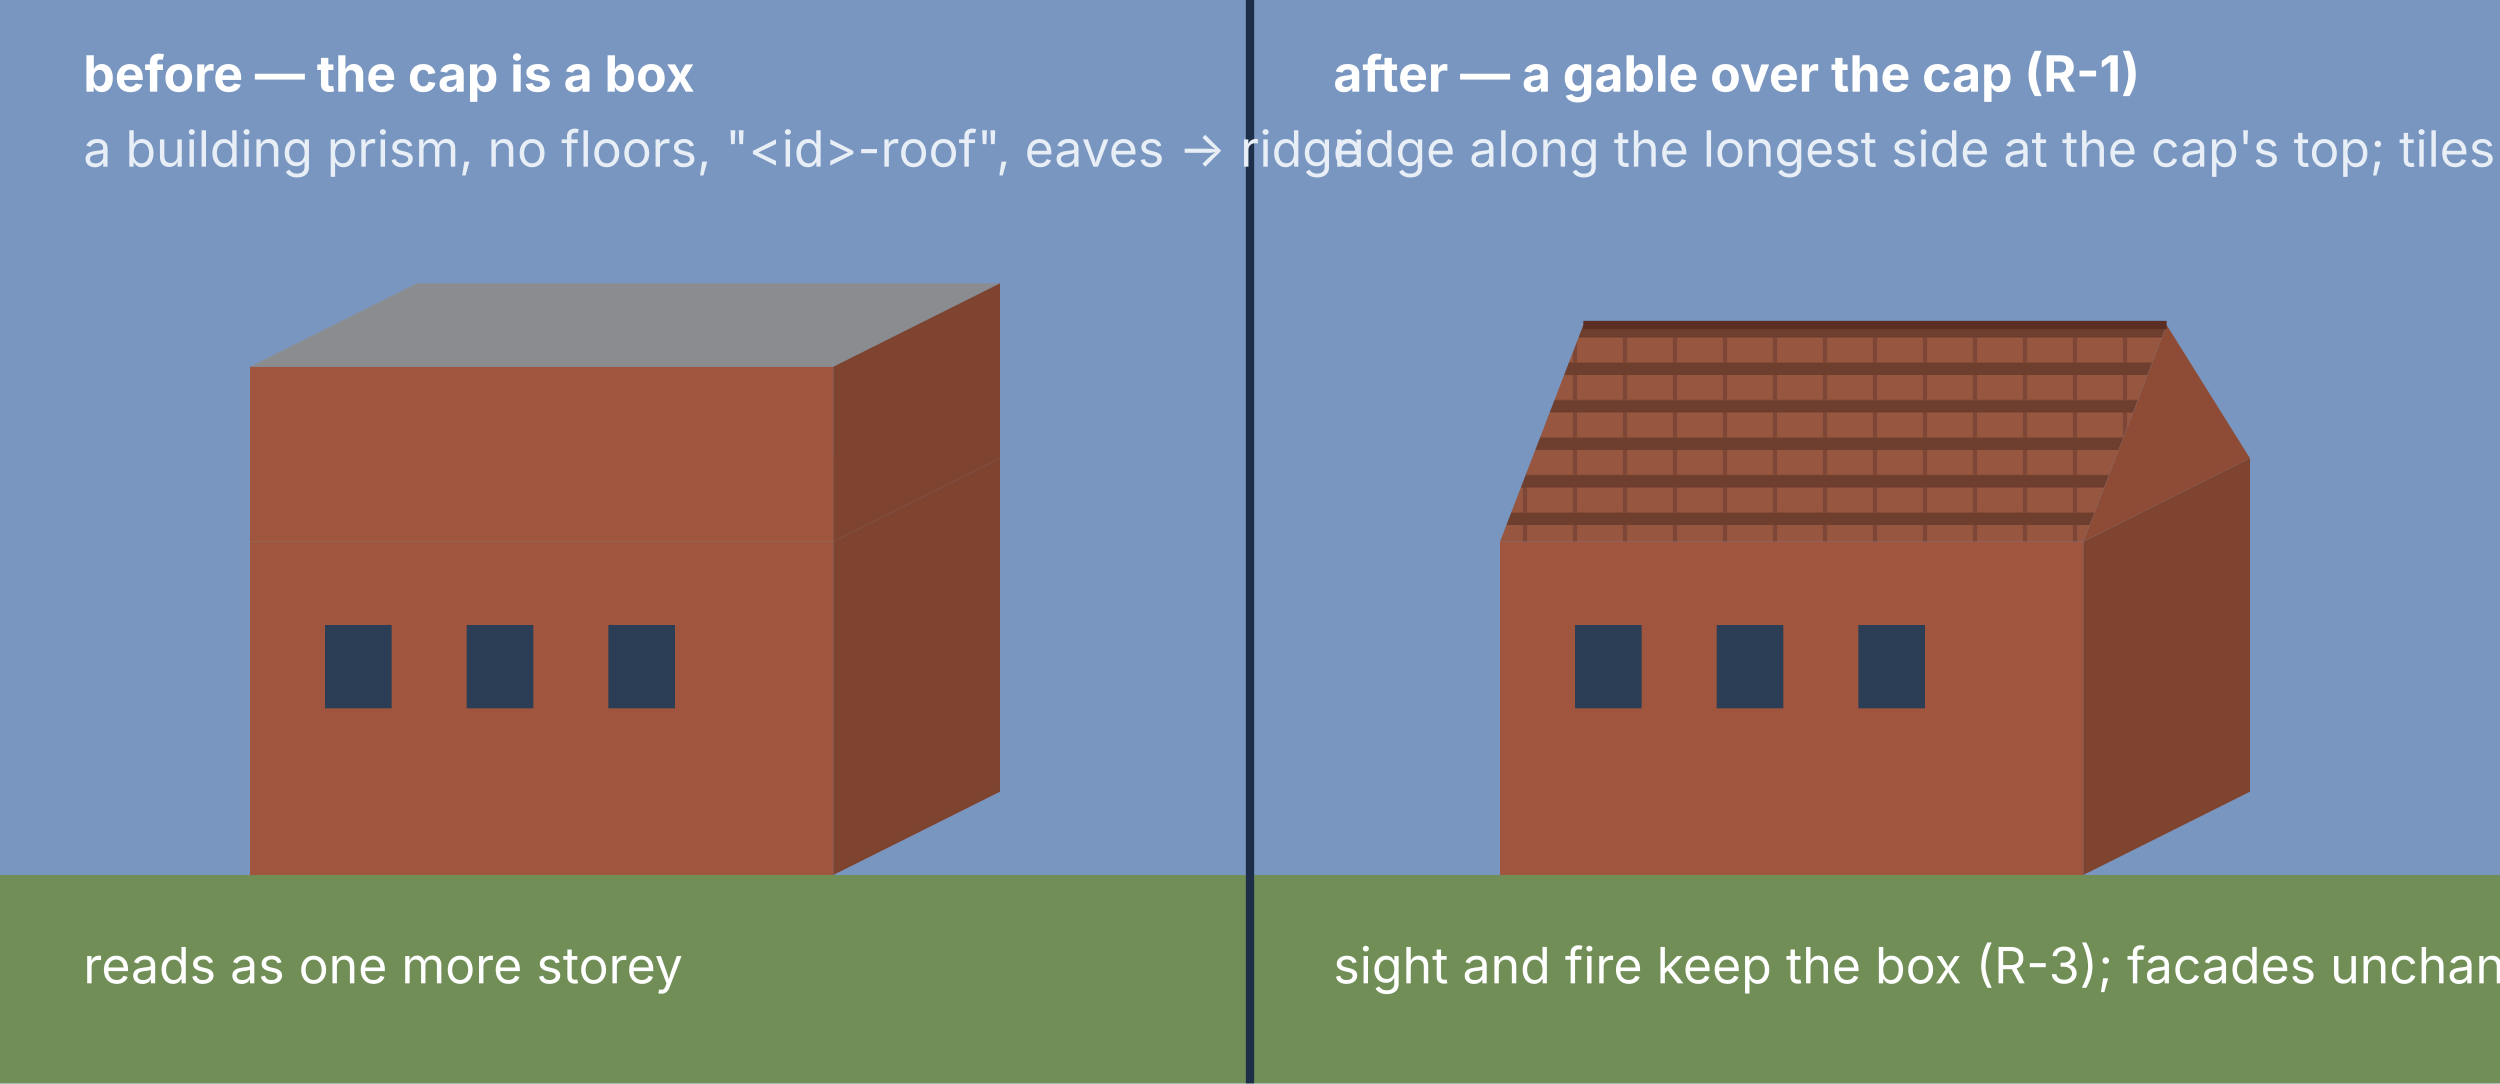
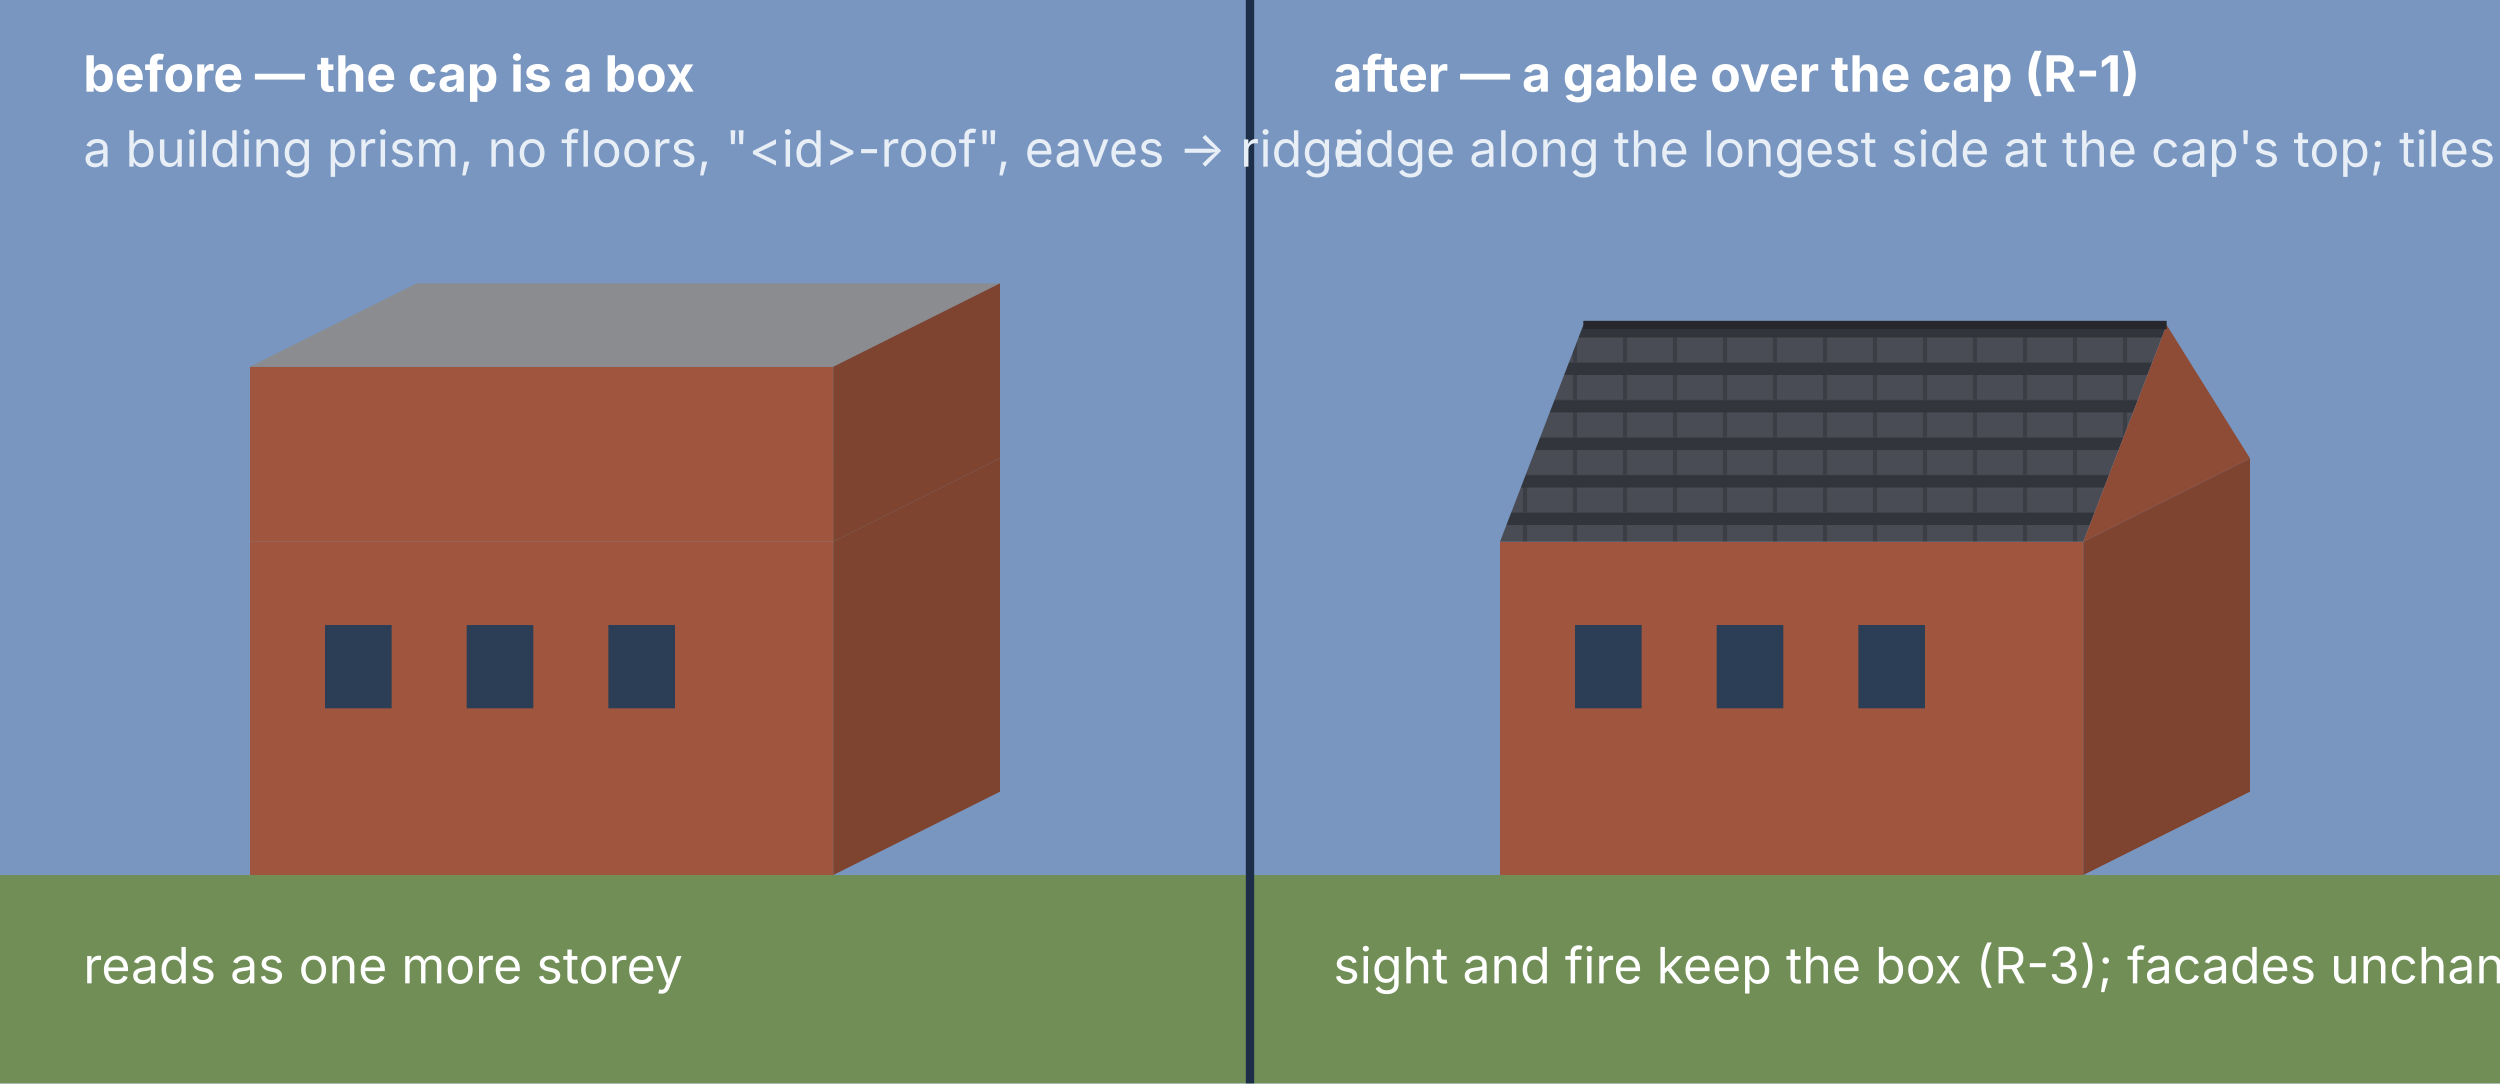
<svg xmlns="http://www.w3.org/2000/svg" width="600" height="260" viewBox="0 0 600 260" font-family="Inter, Arial, sans-serif" font-size="12">
  <defs>
    <pattern id="tiles" width="12" height="9" patternUnits="userSpaceOnUse">
-       <rect width="12" height="9" fill="#96563F" />
-       <rect y="6" width="12" height="3" fill="#6E3E2E" />
-       <line x1="6" y1="0" x2="6" y2="6" stroke="#7E4636" stroke-width="1" />
+       <rect width="12" height="9" fill="#4A4C55" />
+       <rect y="6" width="12" height="3" fill="#33353C" />
+       <line x1="6" y1="0" x2="6" y2="6" stroke="#3C3E46" stroke-width="1" />
    </pattern>
  </defs>
  <rect width="600" height="260" fill="#7896C0" />
  <rect y="210" width="600" height="50" fill="#708E56" />
  <line x1="300" y1="0" x2="300" y2="260" stroke="#1D2F48" stroke-width="2" />
  <text x="20" y="22" fill="#FFFFFF" font-weight="bold">before — the cap is a box</text>
  <text x="20" y="40" fill="#E8EEF6">a building prism, no floors, "&lt;id&gt;-roof", eaves → ridge</text>
  <polygon points="60,130 200,130 240,110 100,110" fill="#8A8C90" />
  <rect x="60" y="130" width="140" height="80" fill="#A0563E" />
  <polygon points="200,130 240,110 240,190 200,210" fill="#7E4430" />
  <rect x="60" y="88" width="140" height="42" fill="#A0563E" />
  <polygon points="60,88 200,88 240,68 100,68" fill="#8A8C90" />
  <polygon points="200,88 240,68 240,110 200,130" fill="#7E4430" />
  <g fill="#2C3E55">
    <rect x="78" y="150" width="16" height="20" />
    <rect x="112" y="150" width="16" height="20" />
    <rect x="146" y="150" width="16" height="20" />
  </g>
  <text x="20" y="236" fill="#FFFFFF">reads as one more storey</text>
  <text x="320" y="22" fill="#FFFFFF" font-weight="bold">after — a gable over the cap (R-1)</text>
  <text x="320" y="40" fill="#E8EEF6">ridge along the longest side at the cap's top; tiles (R-2)</text>
  <rect x="360" y="130" width="140" height="80" fill="#A0563E" />
  <polygon points="500,130 540,110 540,190 500,210" fill="#7E4430" />
  <polygon points="360,130 500,130 520,78 380,78" fill="url(#tiles)" />
  <polygon points="500,130 540,110 520,78" fill="#8E4C36" />
-   <line x1="380" y1="78" x2="520" y2="78" stroke="#5A2E22" stroke-width="2" />
+   <line x1="380" y1="78" x2="520" y2="78" stroke="#26282E" stroke-width="2" />
  <g fill="#2C3E55">
    <rect x="378" y="150" width="16" height="20" />
    <rect x="412" y="150" width="16" height="20" />
    <rect x="446" y="150" width="16" height="20" />
  </g>
  <text x="320" y="236" fill="#FFFFFF">sight and fire keep the box (R-3); facades unchanged (R-4)</text>
</svg>
